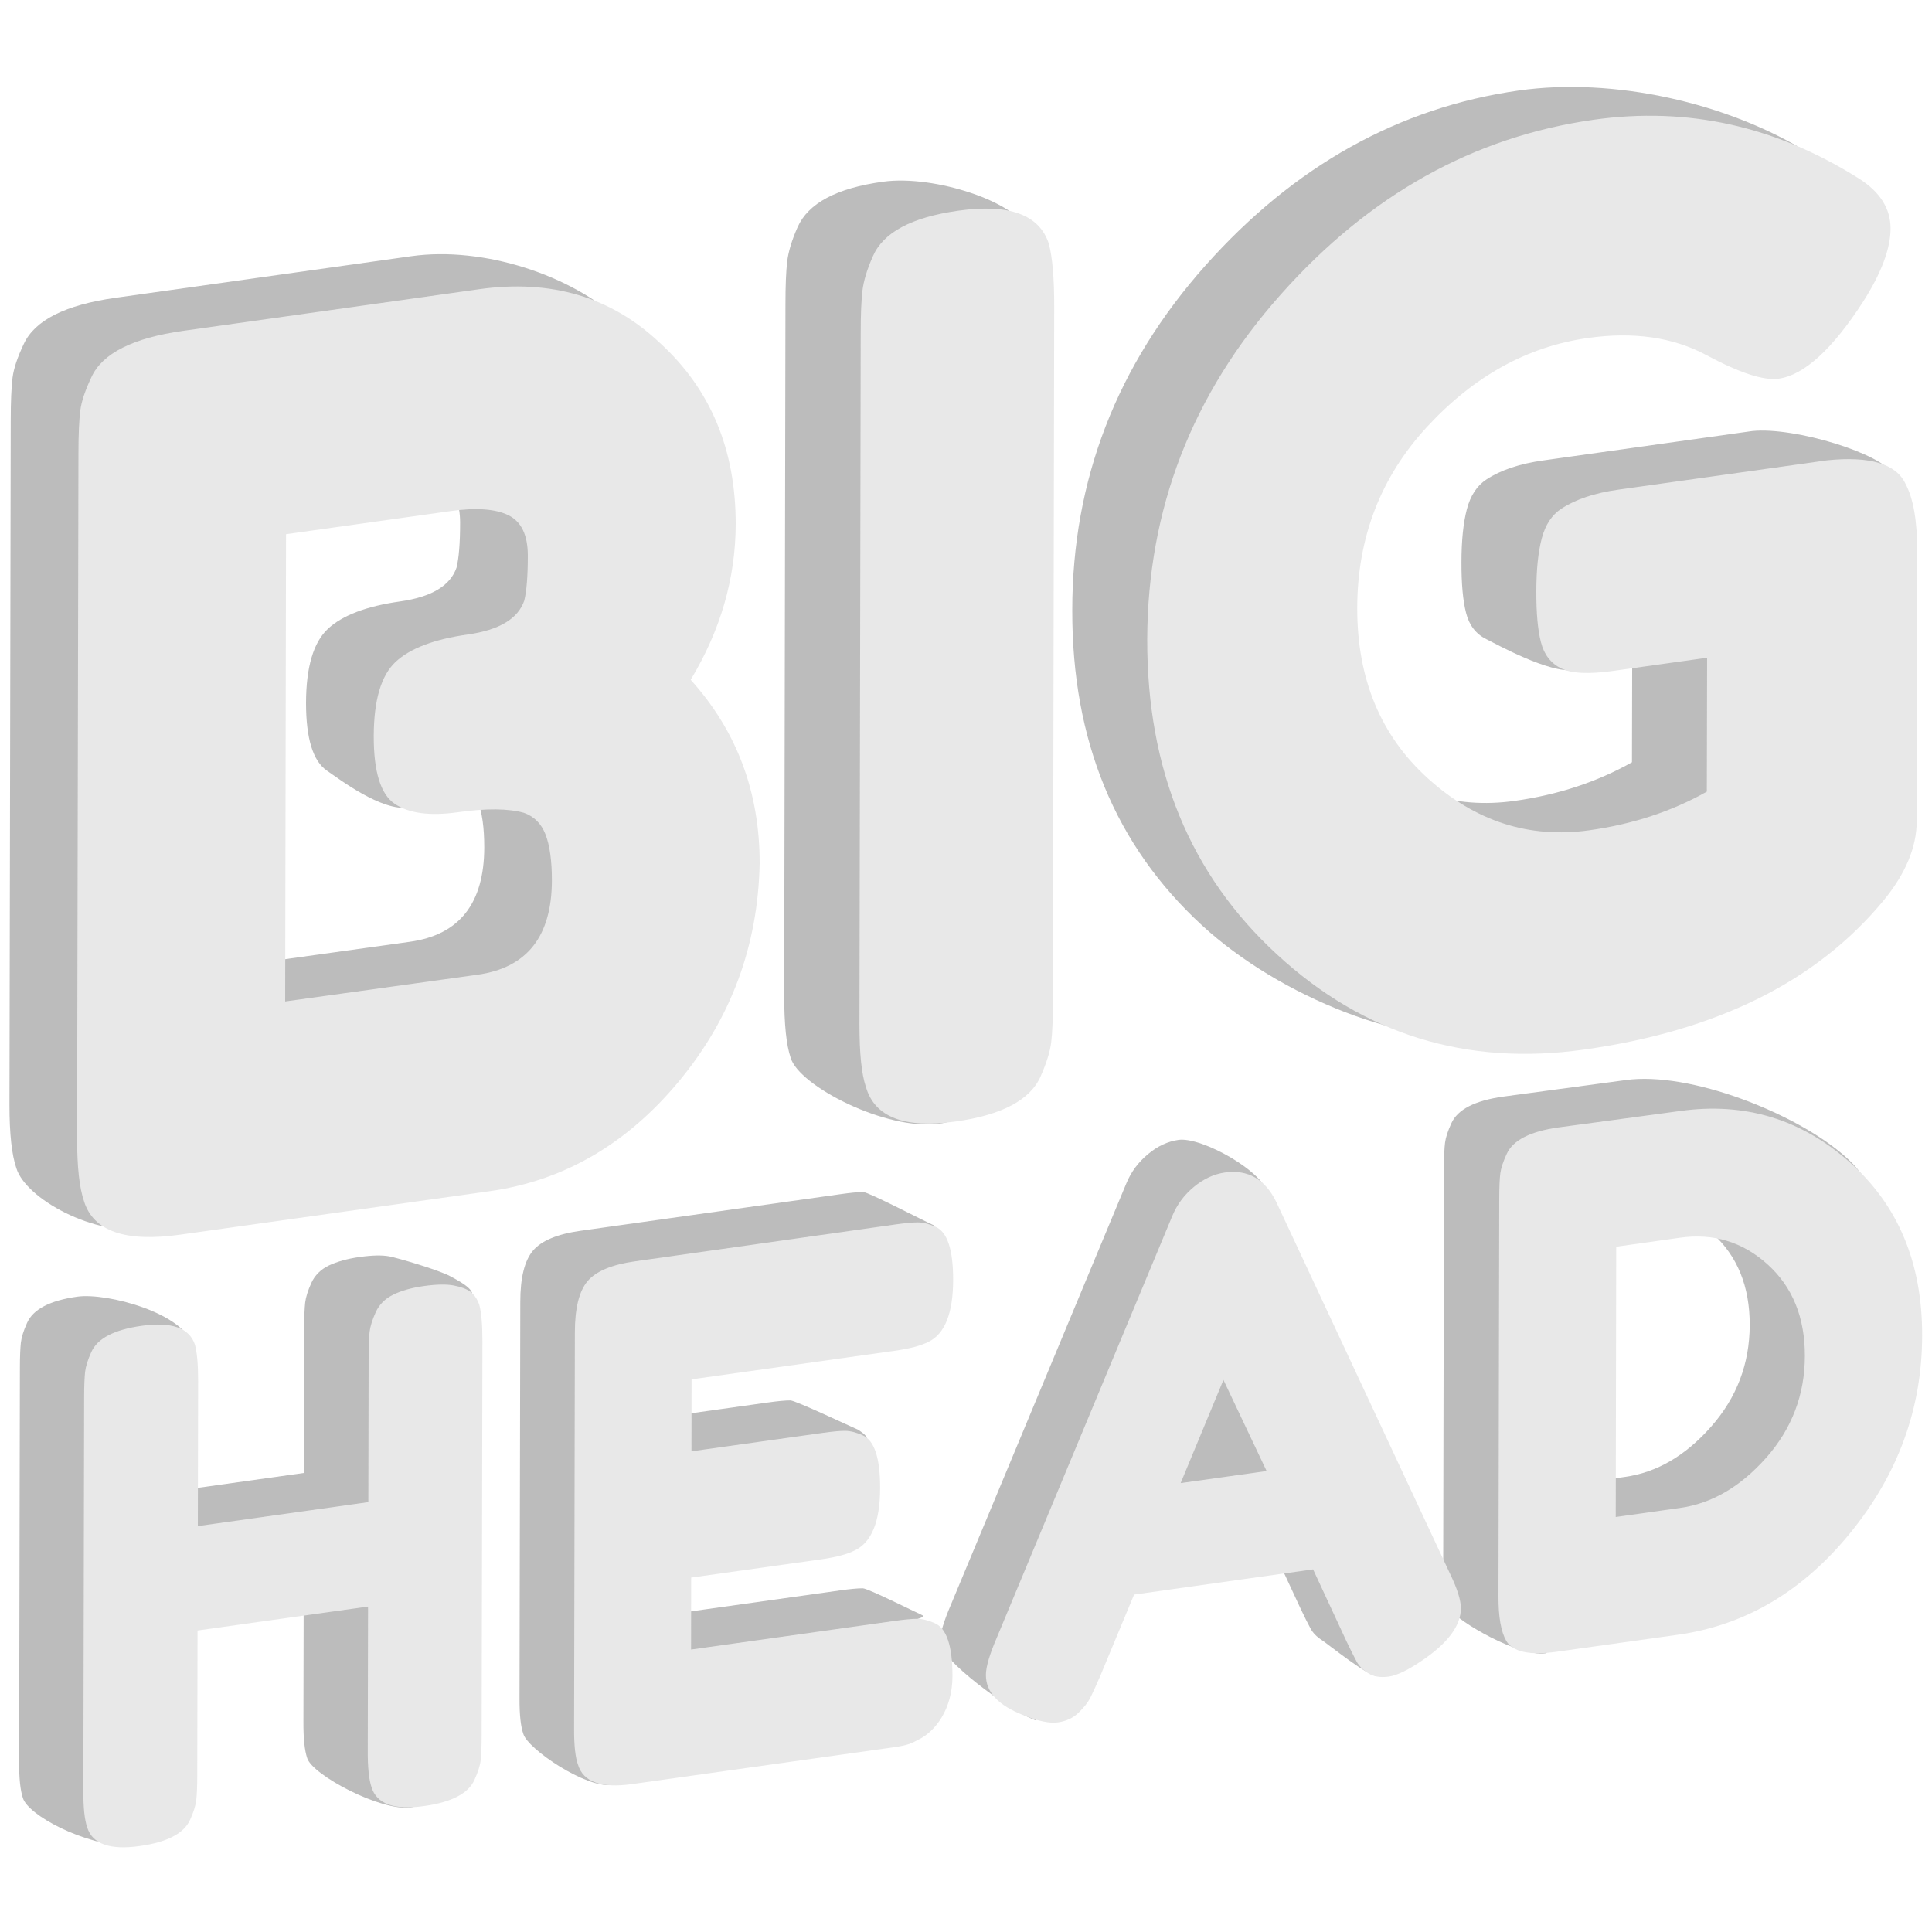
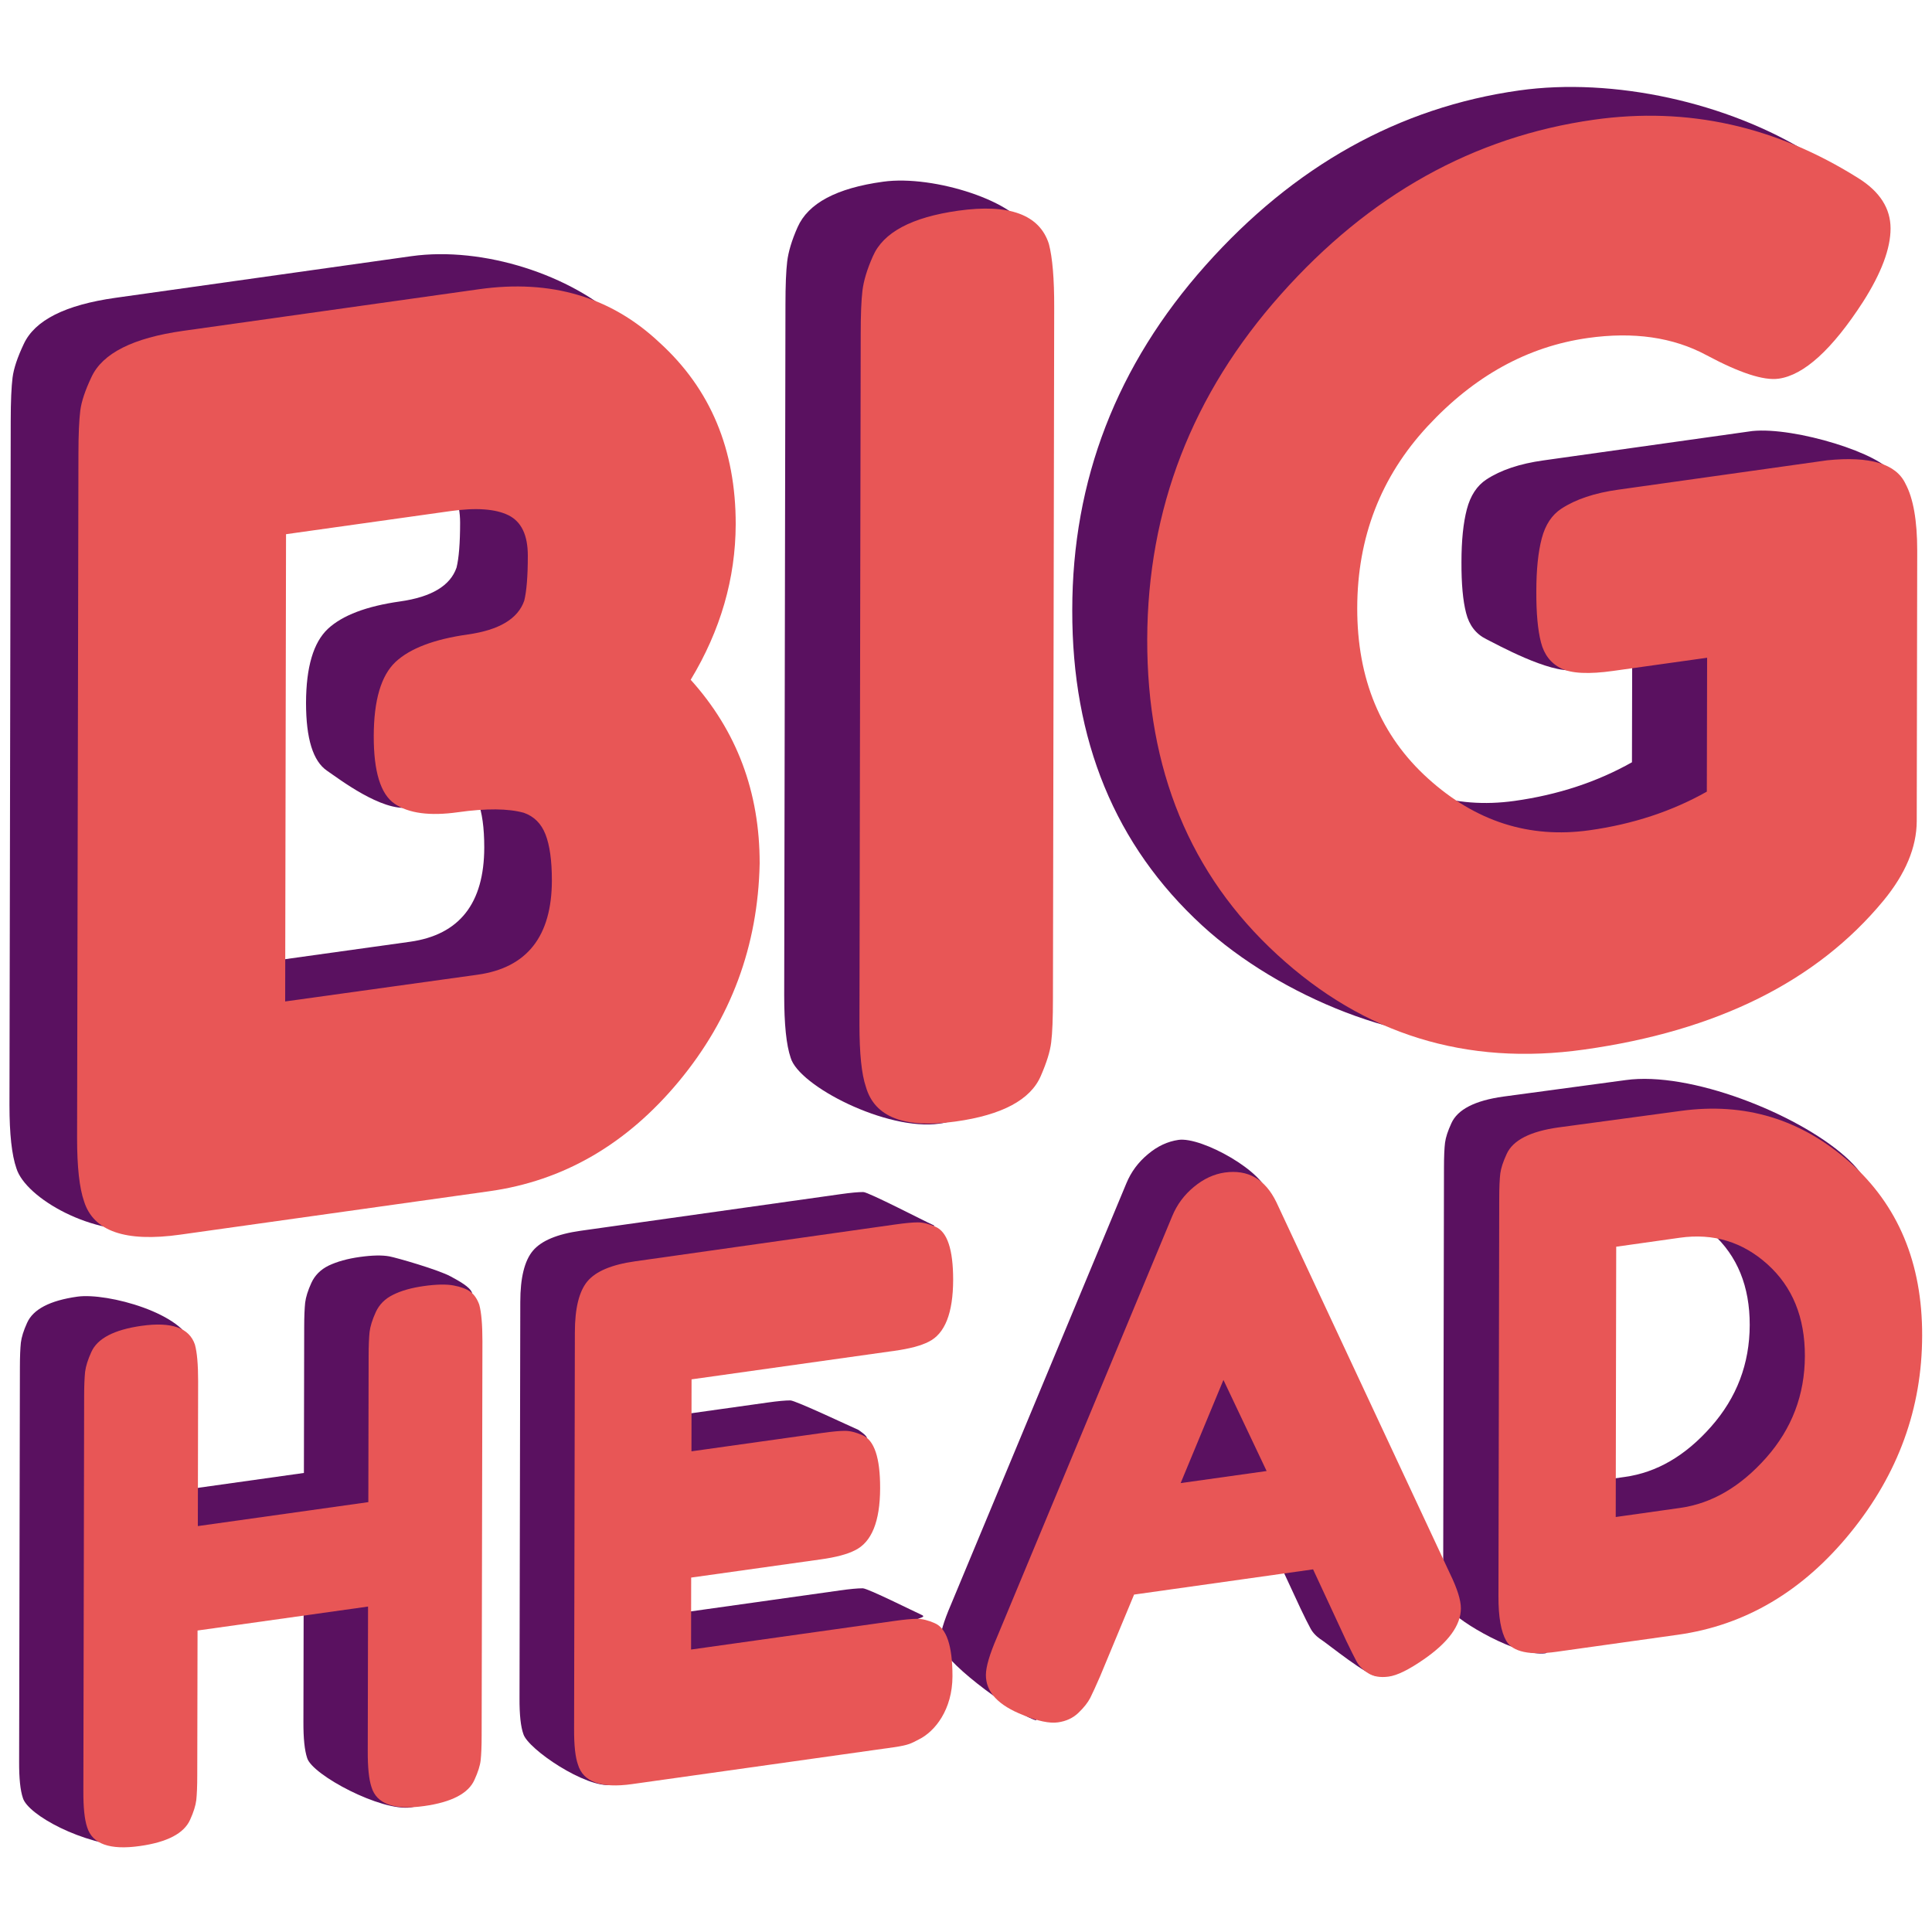
<svg xmlns="http://www.w3.org/2000/svg" version="1.1" id="Layer_1" x="0px" y="0px" viewBox="0 0 2000 2000" style="enable-background:new 0 0 2000 2000;" xml:space="preserve">
  <style type="text/css">
- 	.st0{fill:#BCBCBC;}
- 	.st1{fill:#E8E8E8;}
+ 	.st0{fill:#5A1160;}
+ 	.st1{fill:#E85656;}
</style>
  <g>
    <g>
      <g>
        <path class="st0" d="M645,669.5c47.7,52.9,71.5,116.2,71.4,190.3c-1.8,85.4-29.7,160.5-83.7,225.5s-119.4,103-196.5,113.7     l-282.7,73.2c-56.8,8-126.9-31.7-136.5-62.7c-4.8-13.8-7.2-35.6-7.2-65.4l1.3-708.3c0-20.4,0.7-35.4,1.9-44.9     c1.2-9.5,5.1-21.1,11.6-34.8c11.4-24.6,43-40.5,94.9-47.8l306.3-43.1c74.6-10.5,166.2,19.7,216.4,67.1     c52.6,47.9,49.5,98.9,49.3,176.3C691.4,564.8,675.9,618.5,645,669.5z M424.5,974.9c51.1-7.2,76.7-39.7,76.8-97.6     c0-20.4-2.2-36.3-6.6-47.6c-4.4-11.3-11.9-18.8-22.4-22.4c-2.9-0.8-5.2-1-7.1-0.8c-8.8,1.2-10.3,12.9-32.4,26.2     c-2.9,1.8-6.2,2.8-9.7,3.3c-28.1,4-71.6-29.3-84.5-38.1c-14.6-9.9-21.8-33.3-21.8-70.3c0.1-37,7.6-62.5,22.6-76.6     c15-14,40-23.5,74.8-28.4c32.4-4.6,51.9-16.2,58.4-35c2.4-9.7,3.7-25.2,3.7-46.5s-6.6-35.2-20-41.9c-13.4-6.6-33.4-8.1-60.2-4.3     L226,519l-0.9,483.7L424.5,974.9" />
      </g>
    </g>
  </g>
  <g>
    <g>
      <g>
        <path class="st0" d="M914.2,188.1c52.8-7.4,140.4,21.4,150.1,51.7c3.7,14.1-50.8,18.7-50.9,48.7l-1.3,715     c0,20.6-0.6,35.7-1.8,45.3c-1.2,9.6-4.8,21.2-10.8,35c11.6,22.3,59.6,51.8-15.6,76.8c-3.6,1.2-7.4,2.1-11.5,2.6     c-54.5,7.7-145.5-39-153.9-68.2c-4.5-13.1-6.7-34.6-6.7-64.7l1.3-715c0-19.7,0.6-34.6,1.8-44.6s4.7-21.9,10.8-35.6     C836.6,210.5,865.9,194.7,914.2,188.1z" />
      </g>
    </g>
  </g>
  <g>
    <g>
      <g>
        <path class="st0" d="M1572.8,93.6c96.7-13.6,215.6,12,301.5,66c54.8,25.7,5.4,25.8,5.4,46.6c0,20.8-9.5,46.1-28.4,75.8     c-32,49.5-46.7,54.9-72.9,58.6c-15.6,2.2-43.8-10.7-78.2-29.2c-16.5-8.9-37-8.9-59.2-5.8c-24.1,3.4-50,10.5-74.8,13.9     c-62.3,8.8-117.5,39.2-165.9,91.4s-72.7,114.9-72.8,188.2c-0.1,73.4,24.3,132.2,73.4,176.5c49.1,44.4,104.7,62.2,166.9,53.5     c45.1-6.3,85.6-19.7,121.6-40l0.3-138.6l-60.5,43.1c-25.4,3.6-80-26.7-90.7-32c-10.6-5.3-17.6-14.3-20.8-27     c-3.3-12.7-4.9-30.3-4.8-52.7c0-22.5,1.9-40.7,5.6-54.8c3.7-14.1,10.5-24.4,20.3-30.8c14.8-9.7,34.4-16.3,59-19.7l216.2-30.4     c44.2-4.5,135.4,23.9,145.2,44.6c8.1,15-52,17.8-52.1,49.2l-0.5,279.8c-0.1,27.1-11.6,54.6-34.5,82.4     c-69,83.5-151.8,112-286.4,162.4c-10.4,3.9-21.6,6.6-33.4,8.3c-94.2,13.2-228-41.4-307.9-114.9c-90-82.7-134.7-191.4-134.4-326.3     c0-134.8,46.1-253.8,137.9-356.9S1448.3,111.1,1572.8,93.6z" />
      </g>
    </g>
  </g>
  <g>
    <g>
      <g>
        <path class="st0" d="M1909.9,1197c50.2,44.5,22.9,78.4,22.8,153.6c-0.1,75.3-24.9,143.2-74.1,203.9     c-49.3,60.7-108.9,96-178.8,105.8l-79.9,51.2c-27.9,3.9-91-33.3-97.8-44.7c-5.5-9.6-8.2-25-8.1-46.2l0.8-411.6     c0-11.8,0.4-20.5,1.1-26.1c0.7-5.5,2.9-12.2,6.6-20.2c6.4-14.2,24.3-23.4,53.6-27.5l126.8-17.1     C1749.1,1108.8,1859.7,1152.5,1909.9,1197z M1771.3,1476.9c26.6-30.1,39.9-65.2,40-105.2s-12.8-71.6-38.6-94.9     c-25.8-23.3-56.1-32.5-90.8-27.6l-65.9,9.3l-0.5,279.8l66.6-9.4C1715,1524.3,1744.7,1507.1,1771.3,1476.9" />
      </g>
    </g>
  </g>
  <g>
    <g>
      <g>
        <path class="st0" d="M1220,1180c24.1-3.4,89.9,33.5,92.4,56.8l141,358.2c7.6,15.6,11.3,27.5,11.3,35.9c0,17.6-13,35.4-38.9,53.2     c-15.2,10.4,8.6,49.7-0.1,50.9c-8.7,1.2-51.5-33.4-57.1-37s-9.6-7.7-12-12.3c-2.5-4.5-5.9-11.4-10.3-20.6l-34.6-74.5l-185.3,26.1     l-35,84.2c-4.5,10.4-8,18-10.4,22.8c-2.5,4.8-6.5,9.9-12.1,15.3s-12.7,8.8-21.4,10c-7.9,1.1,29.6,31.1,25,31.7     c-0.5,0.1-1.3-0.2-2.7-0.7c-25.9-10.1-96.8-62.4-96.8-80c0-8.3,3.8-21.3,11.5-39.1L1166,1225c4.9-11.9,12.4-22,22.5-30.3     C1198.2,1186.5,1208.8,1181.6,1220,1180z" />
      </g>
    </g>
  </g>
  <g>
    <g>
      <g>
        <path class="st0" d="M870.1,1236.2c10.5-1.5,18.3-2.2,23.6-2.2c5.2,0,64.8,30.9,71.6,33.8c2.5,1,2.5,1.4,1.1,1.6     c-1,0.1-2.6,0.2-4.7,0.3c-2.1,0.1-4.6,0.3-7.2,0.7c-10.7,1.5-24.2,6.2-24.3,23c-0.1,34.4-8.5,55.8-25.4,64.1     c-7.8,4-19.6,7.2-35.6,9.4l-209.8,29.5l-0.1,74.5l135.3-19c10.5-1.5,18.3-2.2,23.6-2.2c5.2,0,63.6,27.6,70.4,30.5     c10.8,7.4,10.4,9.5,5.1,10.3c-2.2,0.3-5.2,0.4-8.6,0.5c-3.4,0.1-7.2,0.3-10.8,0.8c-10.1,1.4-19.6,5.3-19.6,17.3     c-0.1,34.4-8.8,55.8-26.1,64.2c-7.8,4-19.6,7.2-35.6,9.4l-133.9,18.8l-0.1,74.5l210.5-29.6c10.5-1.5,18.3-2.2,23.6-2.2     c5.2,0,53.3,24.1,60.1,27.1c12.3,5.2-23.6,0.9-23.7,32.4c-0.1,34.4-18,57.1-34.9,65.4c-7.8,4-10.1,5.8-26.1,8.1l-225.6,65.2     c-2.2,3.1-5.6,4.8-9.7,5.3c-26.7,3.7-86.7-37.1-91.4-52.6c-2.7-7.5-4.1-19.8-4-37.1l0.8-410.2c0-25.1,4.4-42.8,13.1-53.1     c8.7-10.3,25.1-17.2,49.3-20.6L870.1,1236.2z" />
      </g>
    </g>
  </g>
  <g>
    <g>
      <g>
        <path class="st0" d="M372.5,1301.2c12.9-1.8,23.1-2,30.6-0.6s50.7,13.8,63.5,20.8c8.6,4.7,19.8,10.7,22,16.8     c0.7,2.4-4.2,3.7-11.3,4.7c-2.6,0.4-5.5,0.7-8.6,1.1c-3.1,0.4-6.3,0.7-9.4,1.2c-13.4,1.9-26.4,5-26.4,13.1l-0.8,408.2     c0,11.3-0.4,19.8-1.1,25.5c-0.7,5.7-2.8,12.5-6.4,20.4c-6.2,14.1,29.3,54.6,0.9,58.6c-31.1,4.4-102.2-33.6-107.5-51     c-2.7-8-4-20.5-3.9-37.7l0.3-149.3l-176.5,24.8l-0.3,150c0,11.3-0.4,19.8-1,25.5c-0.7,5.7-2.8,12.5-6.4,20.4     c-6.2,14.1,34.5,44.9,5.2,58c-50-2-106.5-33-111.7-50.4c-2.7-8-4-20.5-3.9-37.7l0.8-408.2c0-11.3,0.4-19.8,1-25.5     c0.7-5.7,2.8-12.5,6.4-20.4c6.2-14.1,23.6-23.2,52-27.2c31.1-4.4,112,17.7,118.8,50.6c2.2,8-29.5,11.8-29.5,29l-31.2,127.7     l176.5-24.8l0.3-150.8c0-11.3,0.4-19.8,1-25.5c0.7-5.7,2.8-12.5,6.4-20.4c3.6-7.9,9.6-13.9,18-18     C349,1306,359.6,1303,372.5,1301.2z" />
      </g>
    </g>
  </g>
  <g>
    <g>
      <g>
        <path class="st1" d="M715,703.7c47.7,52.9,71.5,116.2,71.4,190.3c-1.8,85.4-29.7,160.4-83.7,225.5c-54,65-119.4,103-196.4,113.7     l-319.7,44.9c-56.8,8-89.9-3.5-99.6-34.5c-4.8-13.8-7.2-35.6-7.2-65.4L81.2,470c0-20.4,0.7-35.4,1.9-44.9     c1.2-9.5,5.1-21.1,11.6-34.8c11.4-24.6,43-40.5,94.9-47.8l306.3-43.1c74.6-10.5,136.8,8,187,55.4c52.6,47.9,78.8,110.5,78.7,188     C761.4,598.9,745.9,652.5,715,703.7z M494.5,1009c51.1-7.2,76.7-39.7,76.8-97.6c0-20.4-2.2-36.3-6.6-47.6     c-4.4-11.3-11.9-18.7-22.4-22.4c-16.2-4.5-38.9-4.7-68.1-0.6c-29.2,4.1-51.1,1.2-65.6-8.7c-14.6-9.9-21.8-33.3-21.7-70.3     c0.1-37,7.6-62.5,22.6-76.6c15-14,40-23.5,74.8-28.4c32.4-4.6,51.9-16.2,58.4-35c2.4-9.7,3.7-25.2,3.7-46.5     c0-21.3-6.6-35.2-20-41.9c-13.4-6.6-33.4-8.1-60.2-4.3l-170.1,23.9l-0.9,483.7L494.5,1009" />
      </g>
    </g>
  </g>
  <g>
    <g>
      <g>
        <path class="st1" d="M992,218.1c52.8-7.4,84.1,4.1,93.8,34.4c3.7,14.1,5.6,36.1,5.5,66.1l-1.3,715c0,20.6-0.6,35.7-1.8,45.3     c-1.1,9.6-4.8,21.2-10.8,35c-10.6,24.6-40.1,40.4-88.3,47.1c-52.8,7.4-83.7-4.5-92.7-35.8c-4.5-13.1-6.7-34.6-6.7-64.7l1.3-715     c0-19.7,0.6-34.6,1.8-44.6s4.7-21.9,10.8-35.6C914.3,240.6,943.7,224.9,992,218.1z" />
      </g>
    </g>
  </g>
  <g>
    <g>
      <g>
        <path class="st1" d="M1650.2,123.9c96.7-13.6,187.9,6.6,273.8,60.7c22.1,13.9,33.1,31.2,33.1,51.9c0,20.8-9.5,46.1-28.4,75.8     c-32,49.5-61.2,76-87.4,79.7c-15.6,2.2-40.5-6-74.9-24.4c-34.4-18.5-75.3-24.4-122.7-17.7c-62.3,8.8-117.5,39.2-165.9,91.4     c-48.4,52.2-72.7,114.9-72.8,188.2c-0.1,73.4,24.3,132.2,73.4,176.5c49.1,44.4,104.7,62.2,166.9,53.5     c45.1-6.3,85.6-19.7,121.6-40l0.3-138.6l-97.1,13.6c-25.4,3.6-43.4,2.7-54.1-2.6c-10.6-5.3-17.6-14.3-20.8-27     c-3.3-12.7-4.9-30.3-4.8-52.7c0-22.5,1.9-40.7,5.6-54.8c3.7-14.1,10.5-24.4,20.3-30.8c14.8-9.7,34.4-16.3,59-19.7l216.2-30.4     c44.2-4.5,71.3,3.6,81,24.2c8.1,15,12.2,38.1,12.2,69.5l-0.5,279.8c-0.1,27.1-11.6,54.6-34.5,82.4     c-69,83.5-172.2,134.8-309.8,154.1c-122,17.2-228-15.6-317.9-98.4c-90-82.7-134.7-191.4-134.4-326.3     C1188,527,1234,408,1325.9,304.8C1417.6,201.6,1525.7,141.4,1650.2,123.9z" />
      </g>
    </g>
  </g>
  <g>
    <g>
      <g>
        <path class="st1" d="M1914.7,1203c50.2,44.5,75.3,104.4,75.1,179.6c-0.1,75.3-24.8,143.2-74.1,203.9     c-49.3,60.7-108.9,96-178.8,105.8l-125.5,17.6c-27.9,3.9-45.3,0.2-52.1-11.2c-5.5-9.6-8.2-25-8.1-46.2l0.8-411.6     c0-11.8,0.4-20.5,1.1-26.1c0.7-5.5,2.9-12.2,6.6-20.2c6.4-14.2,24.3-23.4,53.6-27.5L1740,1150     C1806.2,1140.9,1864.5,1158.5,1914.7,1203z M1828.4,1509c26.6-30.1,39.9-65.2,40-105.2s-12.8-71.6-38.6-94.9     c-25.8-23.3-56.1-32.5-90.8-27.6l-65.9,9.3l-0.5,279.8l66.6-9.4C1772.1,1556.4,1801.8,1539,1828.4,1509" />
      </g>
    </g>
  </g>
  <g>
    <g>
      <g>
        <path class="st1" d="M1501,1629c7.6,15.6,11.3,27.5,11.3,35.9c0,17.6-13,35.4-38.9,53.2c-15.2,10.5-27.1,16.3-35.8,17.5     c-8.7,1.2-15.8,0-21.4-3.6c-5.6-3.6-9.6-7.7-12-12.3c-2.4-4.5-5.9-11.4-10.3-20.6l-34.6-74.5l-185.3,26.1l-35,84.2     c-4.5,10.4-8,18-10.4,22.8c-2.5,4.8-6.5,9.9-12.1,15.3s-12.7,8.8-21.4,10c-8.7,1.2-20.6-1.3-35.8-7.5     c-25.9-10.1-38.8-23.9-38.7-41.6c0-8.3,3.8-21.3,11.5-39.1l181.4-435.9c4.9-11.9,12.4-22,22.5-30.3c10-8.3,20.7-13.2,31.8-14.8     c24.1-3.4,41.9,6.8,53.5,30.7L1501,1629z M1222.2,1535.3l89-12.5l-44.7-94.3L1222.2,1535.3" />
      </g>
    </g>
  </g>
  <g>
    <g>
      <g>
        <path class="st1" d="M926.6,1267.6c10.5-1.5,18.3-2.2,23.6-2.2c5.2,0,11.3,1.5,18.1,4.5c12.3,5.2,18.4,23.5,18.4,55     c-0.1,34.4-8.5,55.8-25.4,64.1c-7.8,4-19.6,7.2-35.6,9.4l-209.8,29.5l-0.1,74.5l135.3-19c10.5-1.5,18.4-2.2,23.6-2.2     c5.2,0,11.3,1.5,18.1,4.5c12.3,5.2,18.4,23.5,18.3,55c-0.1,34.4-8.8,55.8-26.1,64.2c-7.8,4-19.6,7.2-35.6,9.4l-133.9,18.8     l-0.1,74.5l210.5-29.6c10.5-1.5,18.3-2.2,23.6-2.2c5.2,0,11.3,1.5,18.1,4.5c12.3,5.2,18.4,23.5,18.4,55     c-0.1,34.4-18,57.1-34.9,65.4c-7.8,4-10.1,5.8-26.1,8.1l-270.7,38.1c-31.9,4.5-50.6-2.2-56-20.2c-2.7-7.5-4.1-19.8-4-37.1     l0.8-410.2c0-25.1,4.4-42.8,13.1-53.1c8.7-10.3,25.1-17.2,49.3-20.6L926.6,1267.6z" />
      </g>
    </g>
  </g>
  <g>
    <g>
      <g>
        <path class="st1" d="M438.9,1331.3c12.9-1.8,23.1-2,30.6-0.6c7.5,1.4,13.3,3.5,17.3,6.4c4,2.9,7.1,7.4,9.3,13.4     c2.2,8,3.3,20.6,3.3,37.8l-0.8,408.2c0,11.3-0.4,19.8-1,25.5s-2.8,12.5-6.4,20.4c-6.2,14.1-23.6,23.2-52,27.2     c-31.1,4.4-49.3-2.1-54.6-19.5c-2.7-8-4-20.5-3.9-37.7l0.3-149.3l-176.5,24.8l-0.3,150c0,11.3-0.4,19.8-1,25.5     c-0.7,5.7-2.8,12.5-6.4,20.4c-6.3,14.1-23.6,23.2-52,27.2c-31.1,4.4-49.3-2.1-54.6-19.5c-2.7-8-4-20.5-3.9-37.7l0.8-408.2     c0-11.3,0.4-19.8,1-25.5c0.7-5.7,2.8-12.5,6.4-20.4c6.2-14.1,23.6-23.2,52-27.2c31.1-4.4,49.5,2.1,55.3,19.5     c2.2,8,3.3,20.6,3.3,37.8l-0.3,150l176.5-24.8l0.3-150.8c0-11.3,0.4-19.8,1-25.5c0.7-5.7,2.8-12.5,6.4-20.4     c3.6-7.9,9.6-13.9,18-18C415.4,1336.1,426,1333.1,438.9,1331.3z" />
      </g>
    </g>
  </g>
</svg>
